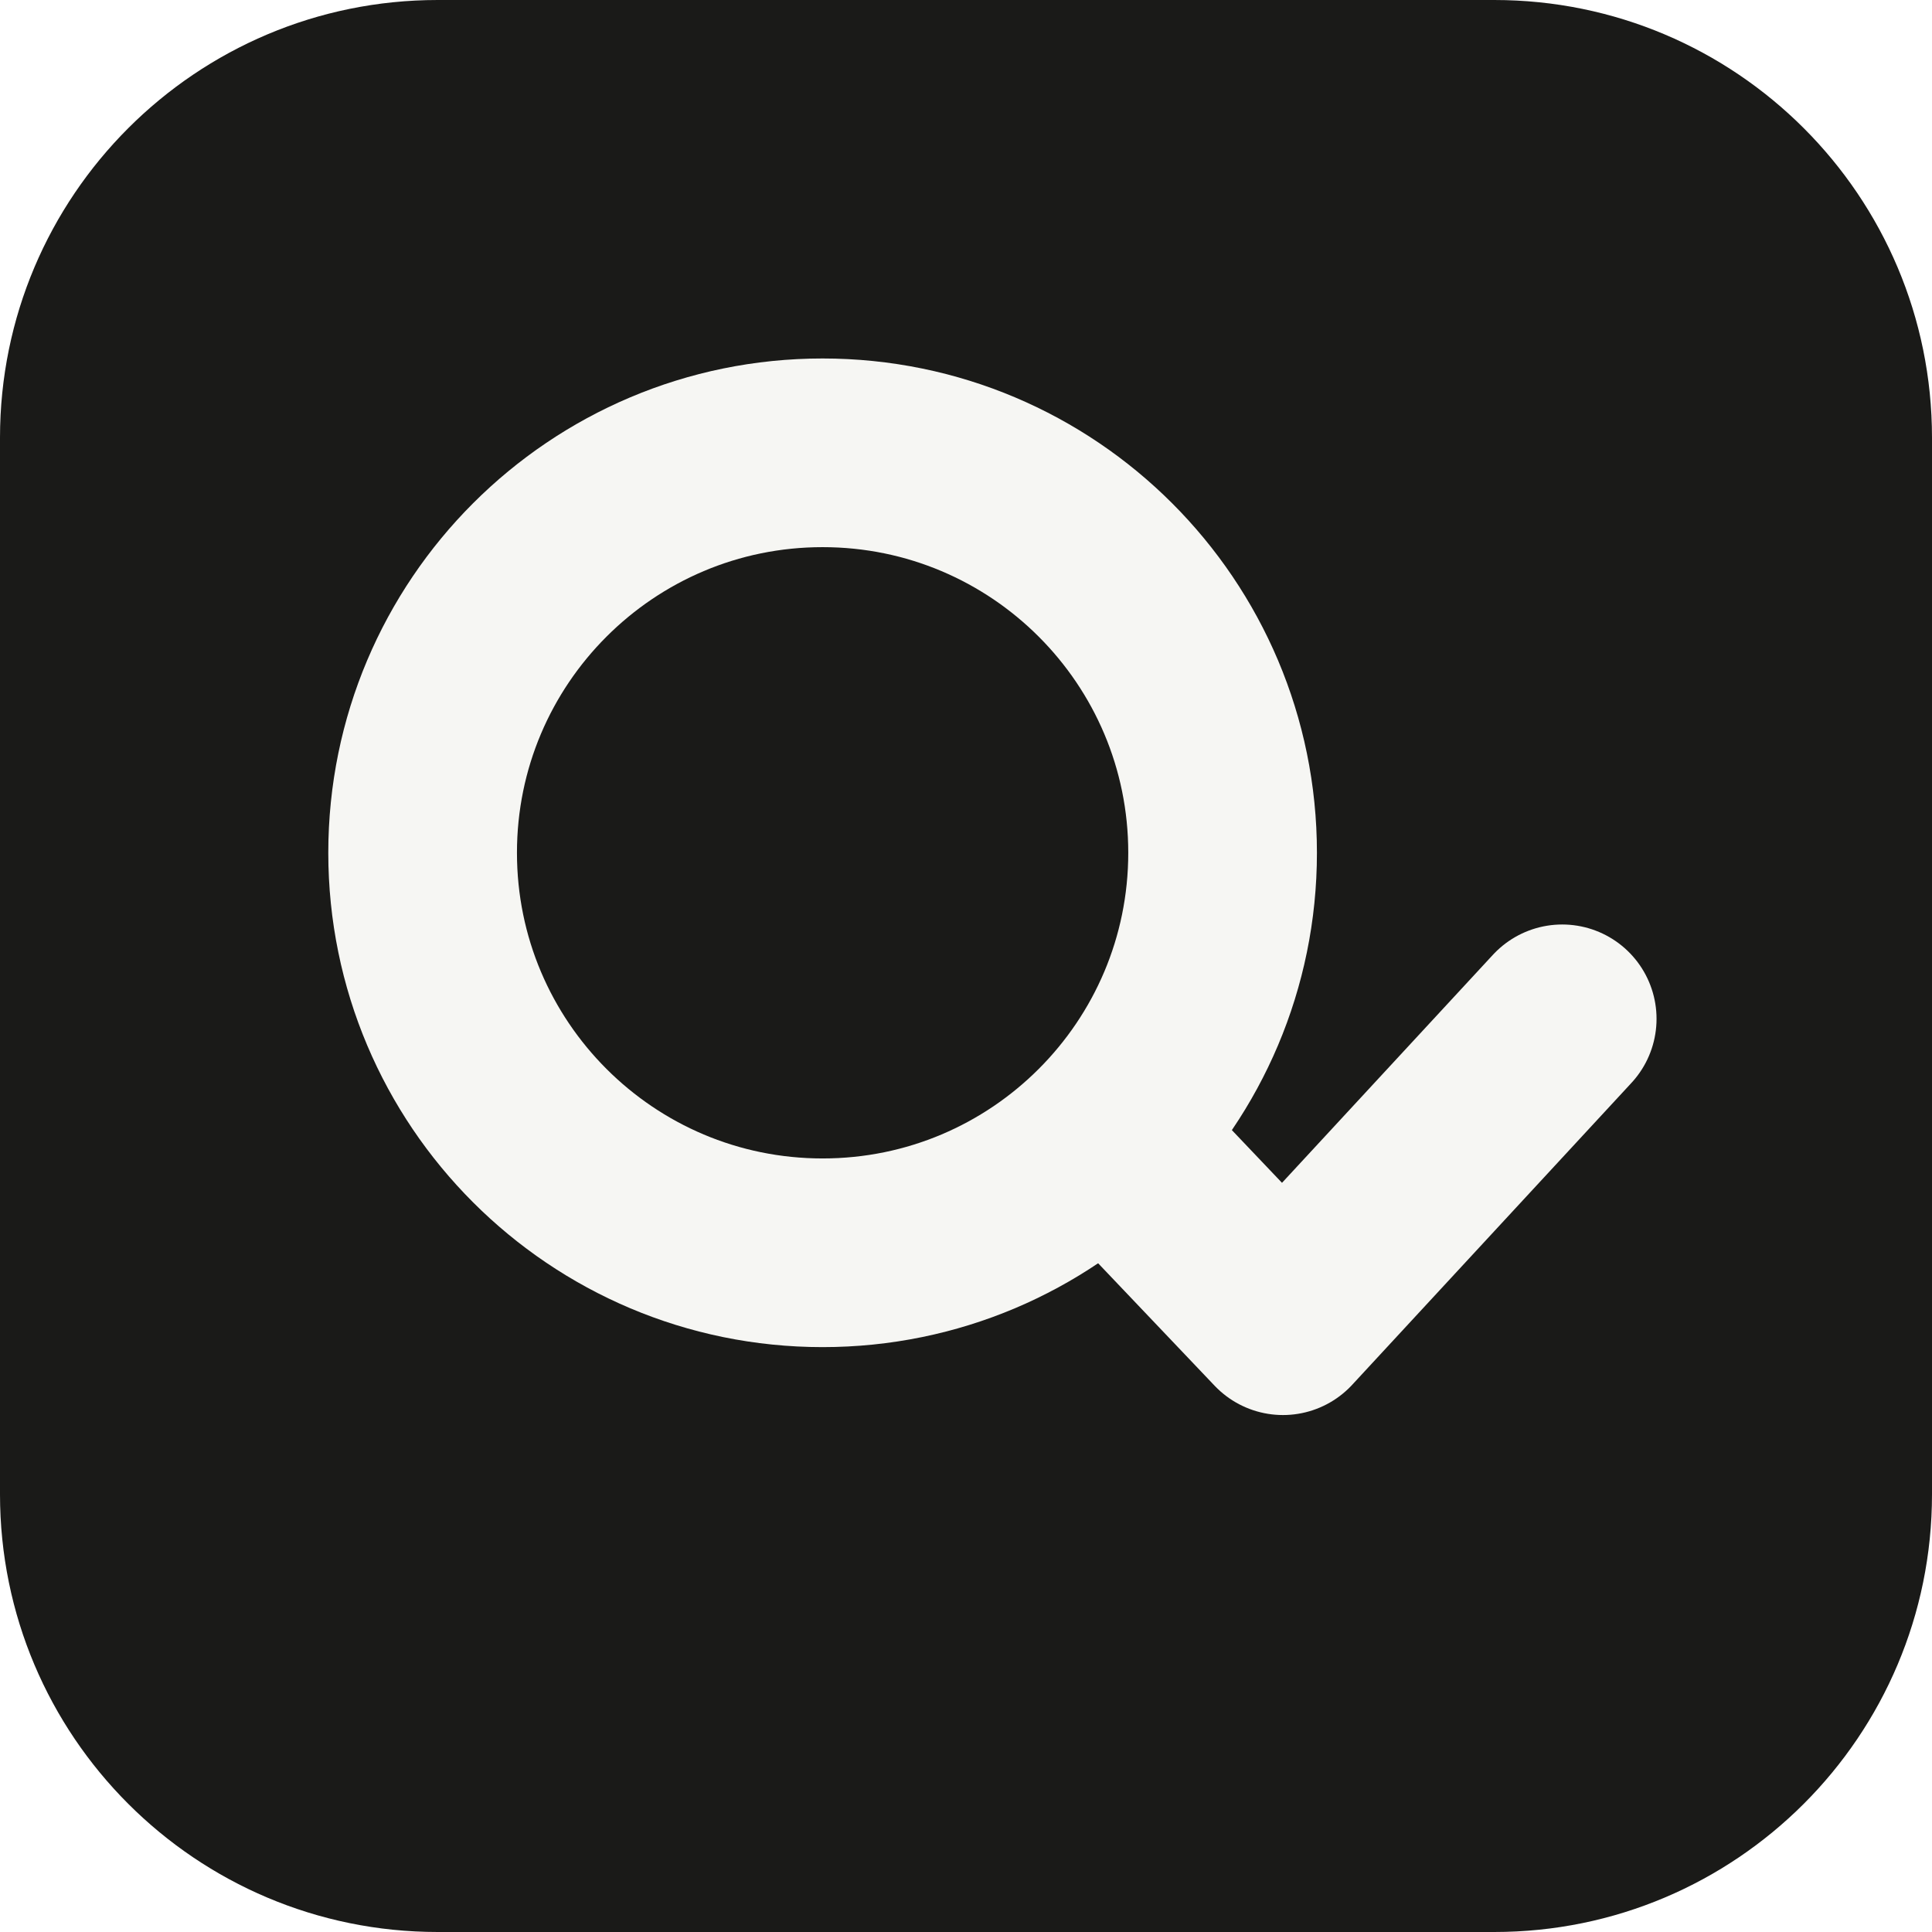
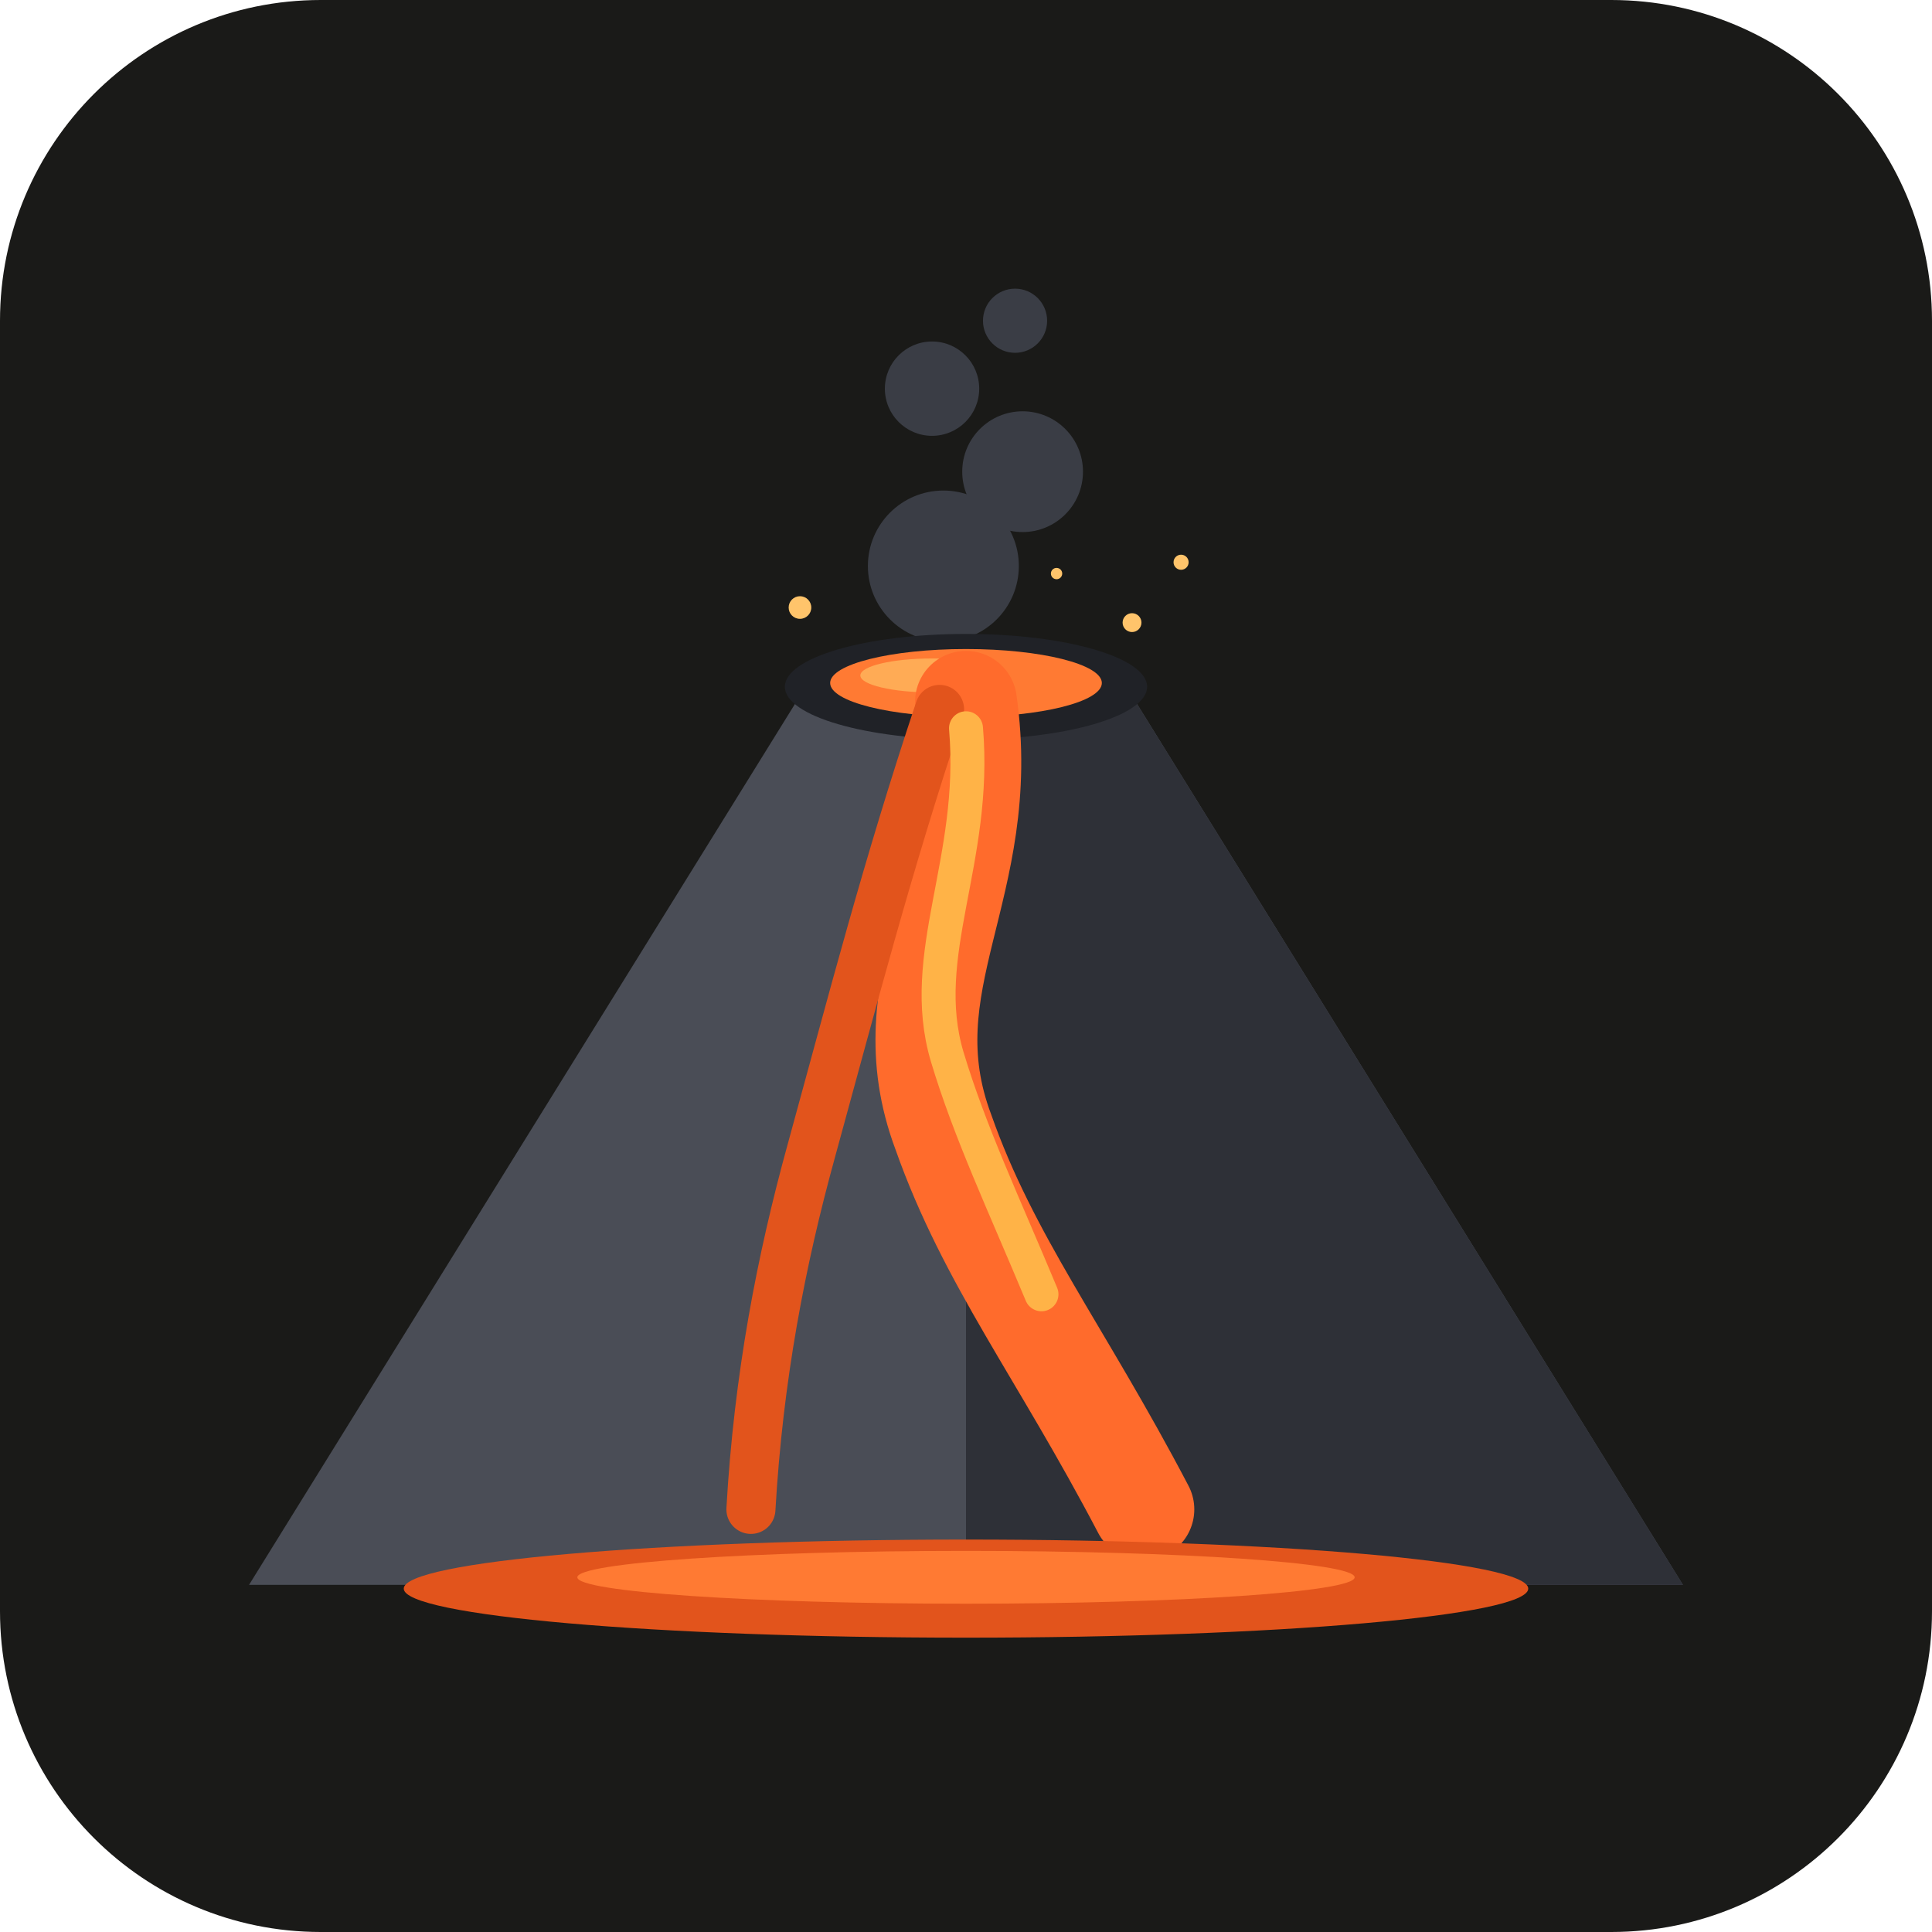
- <svg xmlns="http://www.w3.org/2000/svg" viewBox="0 0 512 512" role="img" aria-label="题本 Quizbook">
-   <rect width="512" height="512" rx="116" fill="#1a1a18" />
-   <g fill="none" stroke="#f6f6f3" stroke-width="50" stroke-linecap="round" stroke-linejoin="round">
-     <circle cx="218" cy="226" r="106" />
-     <path d="M301 309 L340 350 L414 270" />
+ <svg xmlns="http://www.w3.org/2000/svg" viewBox="0 0 1024 1024" width="1024" height="1024">
+   <defs>
+     <radialGradient id="glow" cx="50%" cy="44%" r="34%">
+       <stop offset="0%" stop-color="#ff6b2c" stop-opacity="0.16" />
+       <stop offset="100%" stop-color="#ff6b2c" stop-opacity="0" />
+     </radialGradient>
+     <clipPath id="r16">
+       <rect width="1024" height="1024" rx="170" />
+     </clipPath>
+   </defs>
+   <g clip-path="url(#r16)">
+     <rect width="1024" height="1024" fill="#1a1a18" />
+     <g fill="#3a3d45">
+       <circle cx="500" cy="300" r="40" />
+       <circle cx="542" cy="250" r="32" />
+       <circle cx="494" cy="206" r="25" />
+       <circle cx="538" cy="170" r="17" />
+     </g>
+     <path d="M427 364 L597 364 L892 840 L132 840 Z" fill="#4a4d56" />
+     <path d="M512 364 L597 364 L892 840 L512 840 Z" fill="#2e3037" />
+     <ellipse cx="512" cy="364" rx="96" ry="28" fill="#202227" />
+     <ellipse cx="512" cy="362" rx="72" ry="18" fill="#ff7a33" />
+     <ellipse cx="494" cy="358" rx="38" ry="9" fill="#ffab55" />
+     <g fill="none" stroke-linecap="round" stroke-linejoin="round">
+       <path d="M512 372 C526 470 470 520 500 600 C524 668 562 716 606 800" stroke="#ff6b2c" stroke-width="54" />
+       <path d="M498 376 C470 460 452 530 430 610 C414 668 402 730 398 800" stroke="#e2541c" stroke-width="26" />
+       <path d="M512 386 C518 456 486 506 502 560 C514 600 532 638 552 686" stroke="#ffb347" stroke-width="18" />
+     </g>
+     <ellipse cx="512" cy="842" rx="298" ry="26" fill="#e2541c" />
+     <ellipse cx="512" cy="836" rx="206" ry="14" fill="#ff7a33" />
+     <g fill="#ffc46b">
+       <circle cx="424" cy="322" r="6" />
+       <circle cx="600" cy="330" r="5" />
+       <circle cx="626" cy="298" r="4" />
+       <circle cx="560" cy="304" r="3" />
+     </g>
  </g>
</svg>
